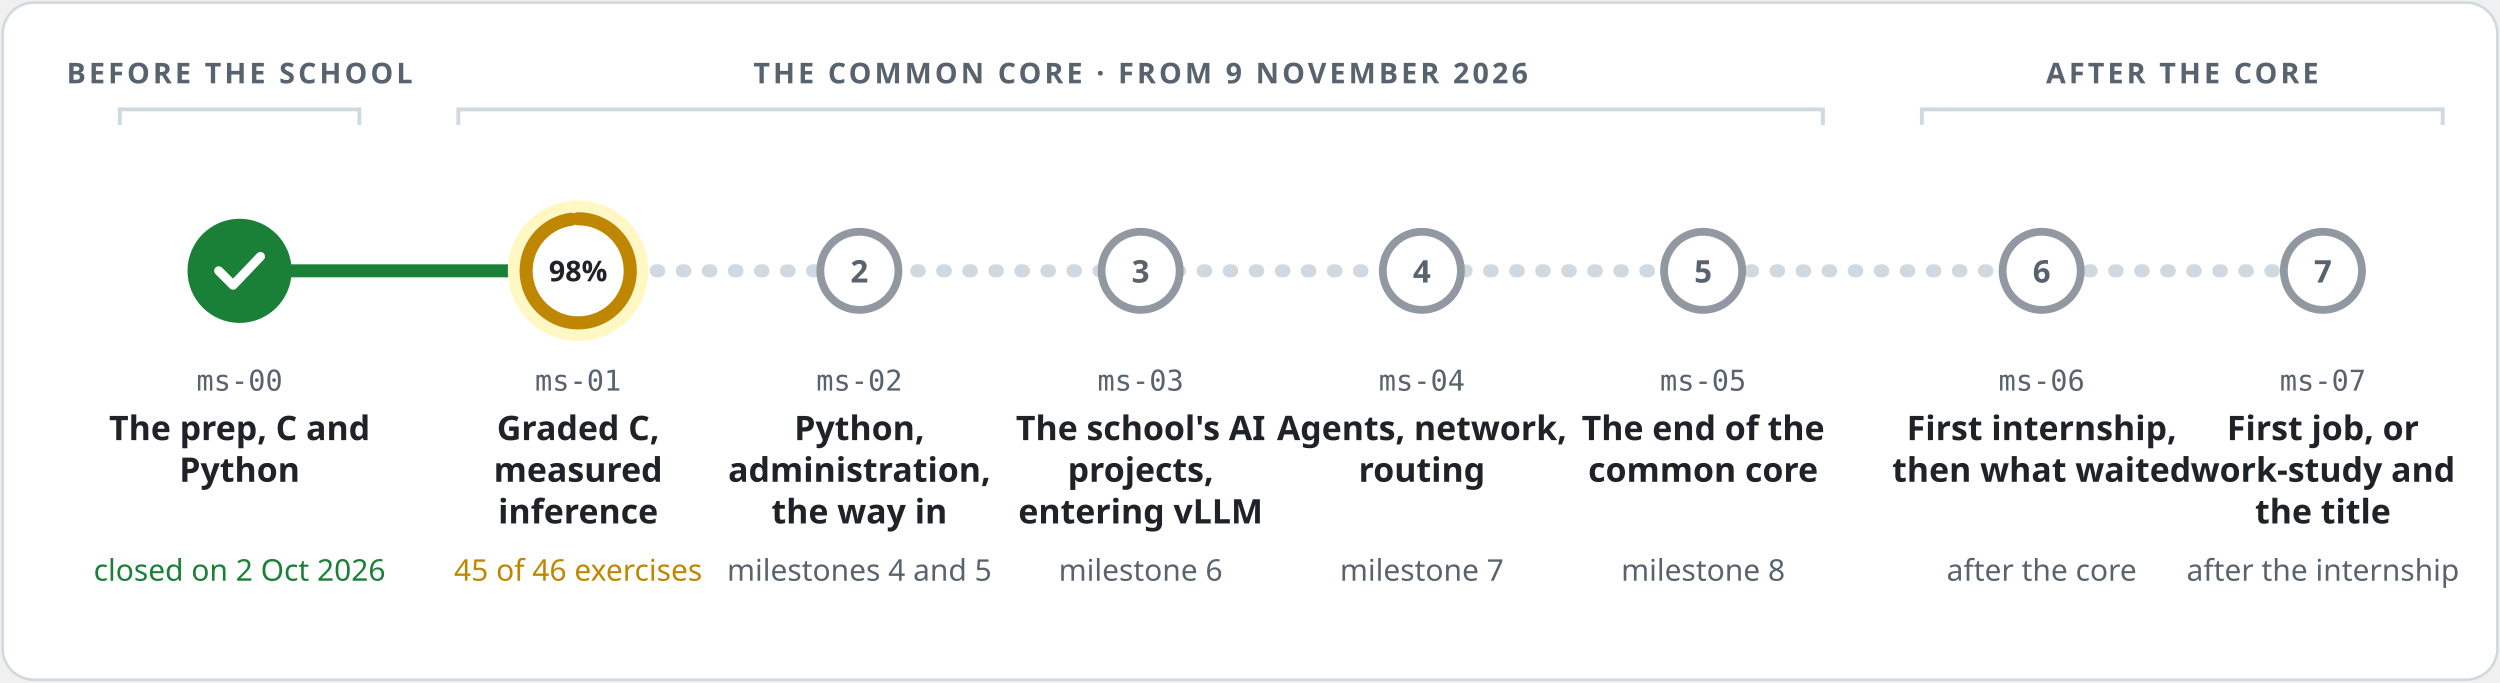
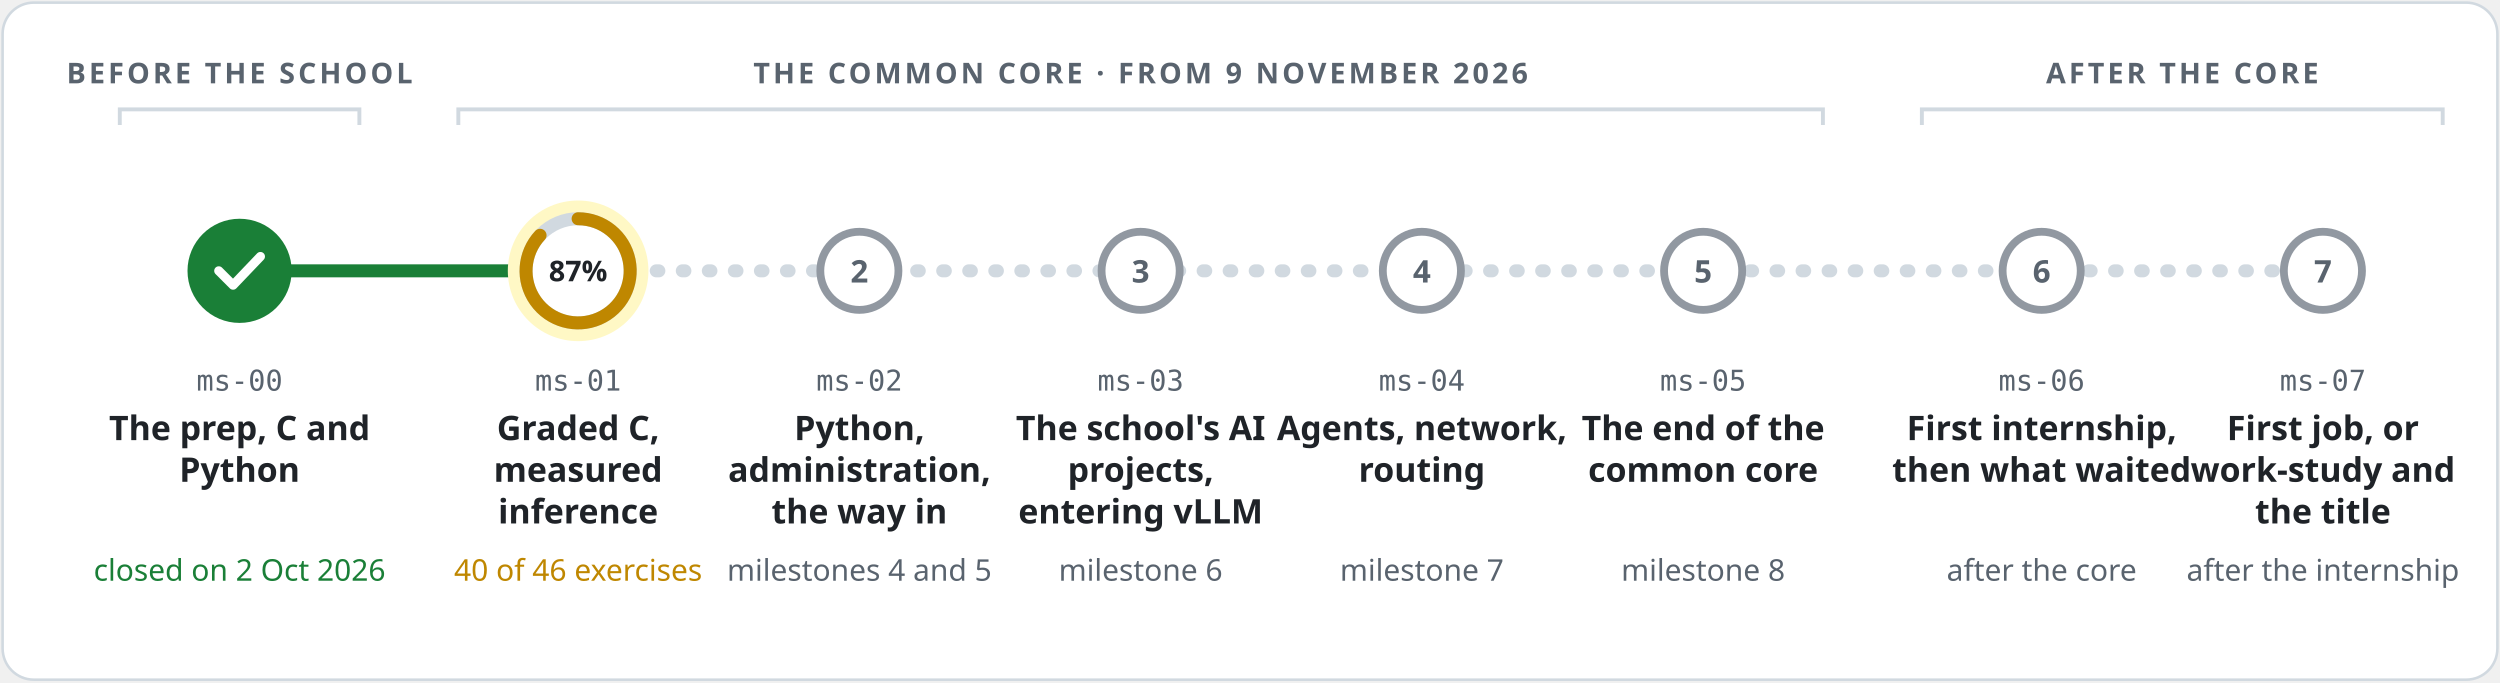
- <svg xmlns="http://www.w3.org/2000/svg" width="960" height="262" viewBox="0 0 960 262" role="img" aria-label="The roadmap: ms-00-prepa, closed on 2 Oct 2026; ms-01-inference, 45 of 46 exercises; ms-02-infrastructure, milestones 4 and 5; ms-03-contribution, milestone 6; ms-04-agents-reseau, milestone 7; ms-05-fin-tronc-commun, milestone 8; ms-06-apres-tronc, after the core; ms-07-alternance, after the internship">
+ <svg xmlns="http://www.w3.org/2000/svg" width="960" height="262" viewBox="0 0 960 262" role="img" aria-label="The roadmap: ms-00-prepa, closed on 2 Oct 2026; ms-01-inference, 40 of 46 exercises; ms-02-infrastructure, milestones 4 and 5; ms-03-contribution, milestone 6; ms-04-agents-reseau, milestone 7; ms-05-fin-tronc-commun, milestone 8; ms-06-apres-tronc, after the core; ms-07-alternance, after the internship">
  <rect x="1" y="1" width="958" height="260" rx="12" fill="#ffffff" stroke="#d1d9e0" />
  <path d="M46 48 V42 H138 V48" fill="none" stroke="#d1d9e0" stroke-width="1.5" />
  <text x="92" y="32" text-anchor="middle" font-family="-apple-system, BlinkMacSystemFont, 'Segoe UI', 'Noto Sans', Helvetica, Arial, sans-serif" font-size="11" font-weight="600" letter-spacing="1.2" fill="#59636e">BEFORE THE SCHOOL</text>
  <path d="M176 48 V42 H700 V48" fill="none" stroke="#d1d9e0" stroke-width="1.5" />
  <text x="438" y="32" text-anchor="middle" font-family="-apple-system, BlinkMacSystemFont, 'Segoe UI', 'Noto Sans', Helvetica, Arial, sans-serif" font-size="11" font-weight="600" letter-spacing="1.2" fill="#59636e">THE COMMON CORE · FROM 9 NOVEMBER 2026</text>
  <path d="M738 48 V42 H938 V48" fill="none" stroke="#d1d9e0" stroke-width="1.5" />
  <text x="838" y="32" text-anchor="middle" font-family="-apple-system, BlinkMacSystemFont, 'Segoe UI', 'Noto Sans', Helvetica, Arial, sans-serif" font-size="11" font-weight="600" letter-spacing="1.2" fill="#59636e">AFTER THE CORE</text>
  <path d="M92 104 H222" stroke="#1a7f37" stroke-width="5" stroke-linecap="round" />
  <path d="M222 104 H892" stroke="#d1d9e0" stroke-width="5" stroke-linecap="round" stroke-dasharray="1 9" />
  <circle cx="92" cy="104" r="20" fill="#1a7f37" />
  <path d="M84 104 l5.5 5.5 l10.5 -11" fill="none" stroke="#fff" stroke-width="3.5" stroke-linecap="round" stroke-linejoin="round" />
  <text x="92" y="150" text-anchor="middle" font-family="ui-monospace, SFMono-Regular, 'SF Mono', Menlo, Consolas, monospace" font-size="11" fill="#59636e">ms-00</text>
  <text x="92" y="169" text-anchor="middle" font-family="-apple-system, BlinkMacSystemFont, 'Segoe UI', 'Noto Sans', Helvetica, Arial, sans-serif" font-size="13" font-weight="600" fill="#1f2328">The prep, C and</text>
  <text x="92" y="185" text-anchor="middle" font-family="-apple-system, BlinkMacSystemFont, 'Segoe UI', 'Noto Sans', Helvetica, Arial, sans-serif" font-size="13" font-weight="600" fill="#1f2328">Python</text>
  <text x="92" y="223" text-anchor="middle" font-family="-apple-system, BlinkMacSystemFont, 'Segoe UI', 'Noto Sans', Helvetica, Arial, sans-serif" font-size="11.5" fill="#1a7f37">closed on 2 Oct 2026</text>
  <circle cx="222" cy="104" r="27" fill="#fff8c5" />
  <circle cx="222" cy="104" r="20" fill="#ffffff" stroke="#d1d9e0" stroke-width="5" />
-   <path d="M222 84 A20 20 0 1 1 219.28 84.19" fill="none" stroke="#bf8700" stroke-width="5" stroke-linecap="round" />
-   <text x="222" y="108" text-anchor="middle" font-family="-apple-system, BlinkMacSystemFont, 'Segoe UI', 'Noto Sans', Helvetica, Arial, sans-serif" font-size="11" font-weight="700" fill="#1f2328">98%</text>
+   <path d="M222 84 A20 20 0 1 1 207.38 90.35" fill="none" stroke="#bf8700" stroke-width="5" stroke-linecap="round" />
+   <text x="222" y="108" text-anchor="middle" font-family="-apple-system, BlinkMacSystemFont, 'Segoe UI', 'Noto Sans', Helvetica, Arial, sans-serif" font-size="11" font-weight="700" fill="#1f2328">87%</text>
  <text x="222" y="150" text-anchor="middle" font-family="ui-monospace, SFMono-Regular, 'SF Mono', Menlo, Consolas, monospace" font-size="11" fill="#59636e">ms-01</text>
  <text x="222" y="169" text-anchor="middle" font-family="-apple-system, BlinkMacSystemFont, 'Segoe UI', 'Noto Sans', Helvetica, Arial, sans-serif" font-size="13" font-weight="600" fill="#1f2328">Graded C,</text>
  <text x="222" y="185" text-anchor="middle" font-family="-apple-system, BlinkMacSystemFont, 'Segoe UI', 'Noto Sans', Helvetica, Arial, sans-serif" font-size="13" font-weight="600" fill="#1f2328">measured</text>
  <text x="222" y="201" text-anchor="middle" font-family="-apple-system, BlinkMacSystemFont, 'Segoe UI', 'Noto Sans', Helvetica, Arial, sans-serif" font-size="13" font-weight="600" fill="#1f2328">inference</text>
-   <text x="222" y="223" text-anchor="middle" font-family="-apple-system, BlinkMacSystemFont, 'Segoe UI', 'Noto Sans', Helvetica, Arial, sans-serif" font-size="11.5" fill="#bf8700">45 of 46 exercises</text>
+   <text x="222" y="223" text-anchor="middle" font-family="-apple-system, BlinkMacSystemFont, 'Segoe UI', 'Noto Sans', Helvetica, Arial, sans-serif" font-size="11.5" fill="#bf8700">40 of 46 exercises</text>
  <circle cx="330" cy="104" r="15" fill="#ffffff" stroke="#9198a1" stroke-width="3" />
  <text x="330" y="108.5" text-anchor="middle" font-family="-apple-system, BlinkMacSystemFont, 'Segoe UI', 'Noto Sans', Helvetica, Arial, sans-serif" font-size="12" font-weight="600" fill="#59636e">2</text>
  <text x="330" y="150" text-anchor="middle" font-family="ui-monospace, SFMono-Regular, 'SF Mono', Menlo, Consolas, monospace" font-size="11" fill="#59636e">ms-02</text>
  <text x="330" y="169" text-anchor="middle" font-family="-apple-system, BlinkMacSystemFont, 'Segoe UI', 'Noto Sans', Helvetica, Arial, sans-serif" font-size="13" font-weight="600" fill="#1f2328">Python,</text>
  <text x="330" y="185" text-anchor="middle" font-family="-apple-system, BlinkMacSystemFont, 'Segoe UI', 'Noto Sans', Helvetica, Arial, sans-serif" font-size="13" font-weight="600" fill="#1f2328">administration,</text>
  <text x="330" y="201" text-anchor="middle" font-family="-apple-system, BlinkMacSystemFont, 'Segoe UI', 'Noto Sans', Helvetica, Arial, sans-serif" font-size="13" font-weight="600" fill="#1f2328">the way in</text>
  <text x="330" y="223" text-anchor="middle" font-family="-apple-system, BlinkMacSystemFont, 'Segoe UI', 'Noto Sans', Helvetica, Arial, sans-serif" font-size="11.5" fill="#59636e">milestones 4 and 5</text>
  <circle cx="438" cy="104" r="15" fill="#ffffff" stroke="#9198a1" stroke-width="3" />
  <text x="438" y="108.5" text-anchor="middle" font-family="-apple-system, BlinkMacSystemFont, 'Segoe UI', 'Noto Sans', Helvetica, Arial, sans-serif" font-size="12" font-weight="600" fill="#59636e">3</text>
  <text x="438" y="150" text-anchor="middle" font-family="ui-monospace, SFMono-Regular, 'SF Mono', Menlo, Consolas, monospace" font-size="11" fill="#59636e">ms-03</text>
  <text x="438" y="169" text-anchor="middle" font-family="-apple-system, BlinkMacSystemFont, 'Segoe UI', 'Noto Sans', Helvetica, Arial, sans-serif" font-size="13" font-weight="600" fill="#1f2328">The school's AI</text>
  <text x="438" y="185" text-anchor="middle" font-family="-apple-system, BlinkMacSystemFont, 'Segoe UI', 'Noto Sans', Helvetica, Arial, sans-serif" font-size="13" font-weight="600" fill="#1f2328">projects,</text>
  <text x="438" y="201" text-anchor="middle" font-family="-apple-system, BlinkMacSystemFont, 'Segoe UI', 'Noto Sans', Helvetica, Arial, sans-serif" font-size="13" font-weight="600" fill="#1f2328">entering vLLM</text>
  <text x="438" y="223" text-anchor="middle" font-family="-apple-system, BlinkMacSystemFont, 'Segoe UI', 'Noto Sans', Helvetica, Arial, sans-serif" font-size="11.5" fill="#59636e">milestone 6</text>
  <circle cx="546" cy="104" r="15" fill="#ffffff" stroke="#9198a1" stroke-width="3" />
  <text x="546" y="108.5" text-anchor="middle" font-family="-apple-system, BlinkMacSystemFont, 'Segoe UI', 'Noto Sans', Helvetica, Arial, sans-serif" font-size="12" font-weight="600" fill="#59636e">4</text>
  <text x="546" y="150" text-anchor="middle" font-family="ui-monospace, SFMono-Regular, 'SF Mono', Menlo, Consolas, monospace" font-size="11" fill="#59636e">ms-04</text>
  <text x="546" y="169" text-anchor="middle" font-family="-apple-system, BlinkMacSystemFont, 'Segoe UI', 'Noto Sans', Helvetica, Arial, sans-serif" font-size="13" font-weight="600" fill="#1f2328">Agents, network,</text>
  <text x="546" y="185" text-anchor="middle" font-family="-apple-system, BlinkMacSystemFont, 'Segoe UI', 'Noto Sans', Helvetica, Arial, sans-serif" font-size="13" font-weight="600" fill="#1f2328">routing</text>
  <text x="546" y="223" text-anchor="middle" font-family="-apple-system, BlinkMacSystemFont, 'Segoe UI', 'Noto Sans', Helvetica, Arial, sans-serif" font-size="11.5" fill="#59636e">milestone 7</text>
  <circle cx="654" cy="104" r="15" fill="#ffffff" stroke="#9198a1" stroke-width="3" />
  <text x="654" y="108.5" text-anchor="middle" font-family="-apple-system, BlinkMacSystemFont, 'Segoe UI', 'Noto Sans', Helvetica, Arial, sans-serif" font-size="12" font-weight="600" fill="#59636e">5</text>
  <text x="654" y="150" text-anchor="middle" font-family="ui-monospace, SFMono-Regular, 'SF Mono', Menlo, Consolas, monospace" font-size="11" fill="#59636e">ms-05</text>
  <text x="654" y="169" text-anchor="middle" font-family="-apple-system, BlinkMacSystemFont, 'Segoe UI', 'Noto Sans', Helvetica, Arial, sans-serif" font-size="13" font-weight="600" fill="#1f2328">The end of the</text>
  <text x="654" y="185" text-anchor="middle" font-family="-apple-system, BlinkMacSystemFont, 'Segoe UI', 'Noto Sans', Helvetica, Arial, sans-serif" font-size="13" font-weight="600" fill="#1f2328">common core</text>
  <text x="654" y="223" text-anchor="middle" font-family="-apple-system, BlinkMacSystemFont, 'Segoe UI', 'Noto Sans', Helvetica, Arial, sans-serif" font-size="11.5" fill="#59636e">milestone 8</text>
  <circle cx="784" cy="104" r="15" fill="#ffffff" stroke="#9198a1" stroke-width="3" />
  <text x="784" y="108.5" text-anchor="middle" font-family="-apple-system, BlinkMacSystemFont, 'Segoe UI', 'Noto Sans', Helvetica, Arial, sans-serif" font-size="12" font-weight="600" fill="#59636e">6</text>
  <text x="784" y="150" text-anchor="middle" font-family="ui-monospace, SFMono-Regular, 'SF Mono', Menlo, Consolas, monospace" font-size="11" fill="#59636e">ms-06</text>
  <text x="784" y="169" text-anchor="middle" font-family="-apple-system, BlinkMacSystemFont, 'Segoe UI', 'Noto Sans', Helvetica, Arial, sans-serif" font-size="13" font-weight="600" fill="#1f2328">First internship,</text>
  <text x="784" y="185" text-anchor="middle" font-family="-apple-system, BlinkMacSystemFont, 'Segoe UI', 'Noto Sans', Helvetica, Arial, sans-serif" font-size="13" font-weight="600" fill="#1f2328">then what waited</text>
  <text x="784" y="223" text-anchor="middle" font-family="-apple-system, BlinkMacSystemFont, 'Segoe UI', 'Noto Sans', Helvetica, Arial, sans-serif" font-size="11.5" fill="#59636e">after the core</text>
  <circle cx="892" cy="104" r="15" fill="#ffffff" stroke="#9198a1" stroke-width="3" />
  <text x="892" y="108.5" text-anchor="middle" font-family="-apple-system, BlinkMacSystemFont, 'Segoe UI', 'Noto Sans', Helvetica, Arial, sans-serif" font-size="12" font-weight="600" fill="#59636e">7</text>
  <text x="892" y="150" text-anchor="middle" font-family="ui-monospace, SFMono-Regular, 'SF Mono', Menlo, Consolas, monospace" font-size="11" fill="#59636e">ms-07</text>
  <text x="892" y="169" text-anchor="middle" font-family="-apple-system, BlinkMacSystemFont, 'Segoe UI', 'Noto Sans', Helvetica, Arial, sans-serif" font-size="13" font-weight="600" fill="#1f2328">First job, or</text>
  <text x="892" y="185" text-anchor="middle" font-family="-apple-system, BlinkMacSystemFont, 'Segoe UI', 'Noto Sans', Helvetica, Arial, sans-serif" font-size="13" font-weight="600" fill="#1f2328">work-study and</text>
  <text x="892" y="201" text-anchor="middle" font-family="-apple-system, BlinkMacSystemFont, 'Segoe UI', 'Noto Sans', Helvetica, Arial, sans-serif" font-size="13" font-weight="600" fill="#1f2328">the title</text>
  <text x="892" y="223" text-anchor="middle" font-family="-apple-system, BlinkMacSystemFont, 'Segoe UI', 'Noto Sans', Helvetica, Arial, sans-serif" font-size="11.5" fill="#59636e">after the internship</text>
</svg>
